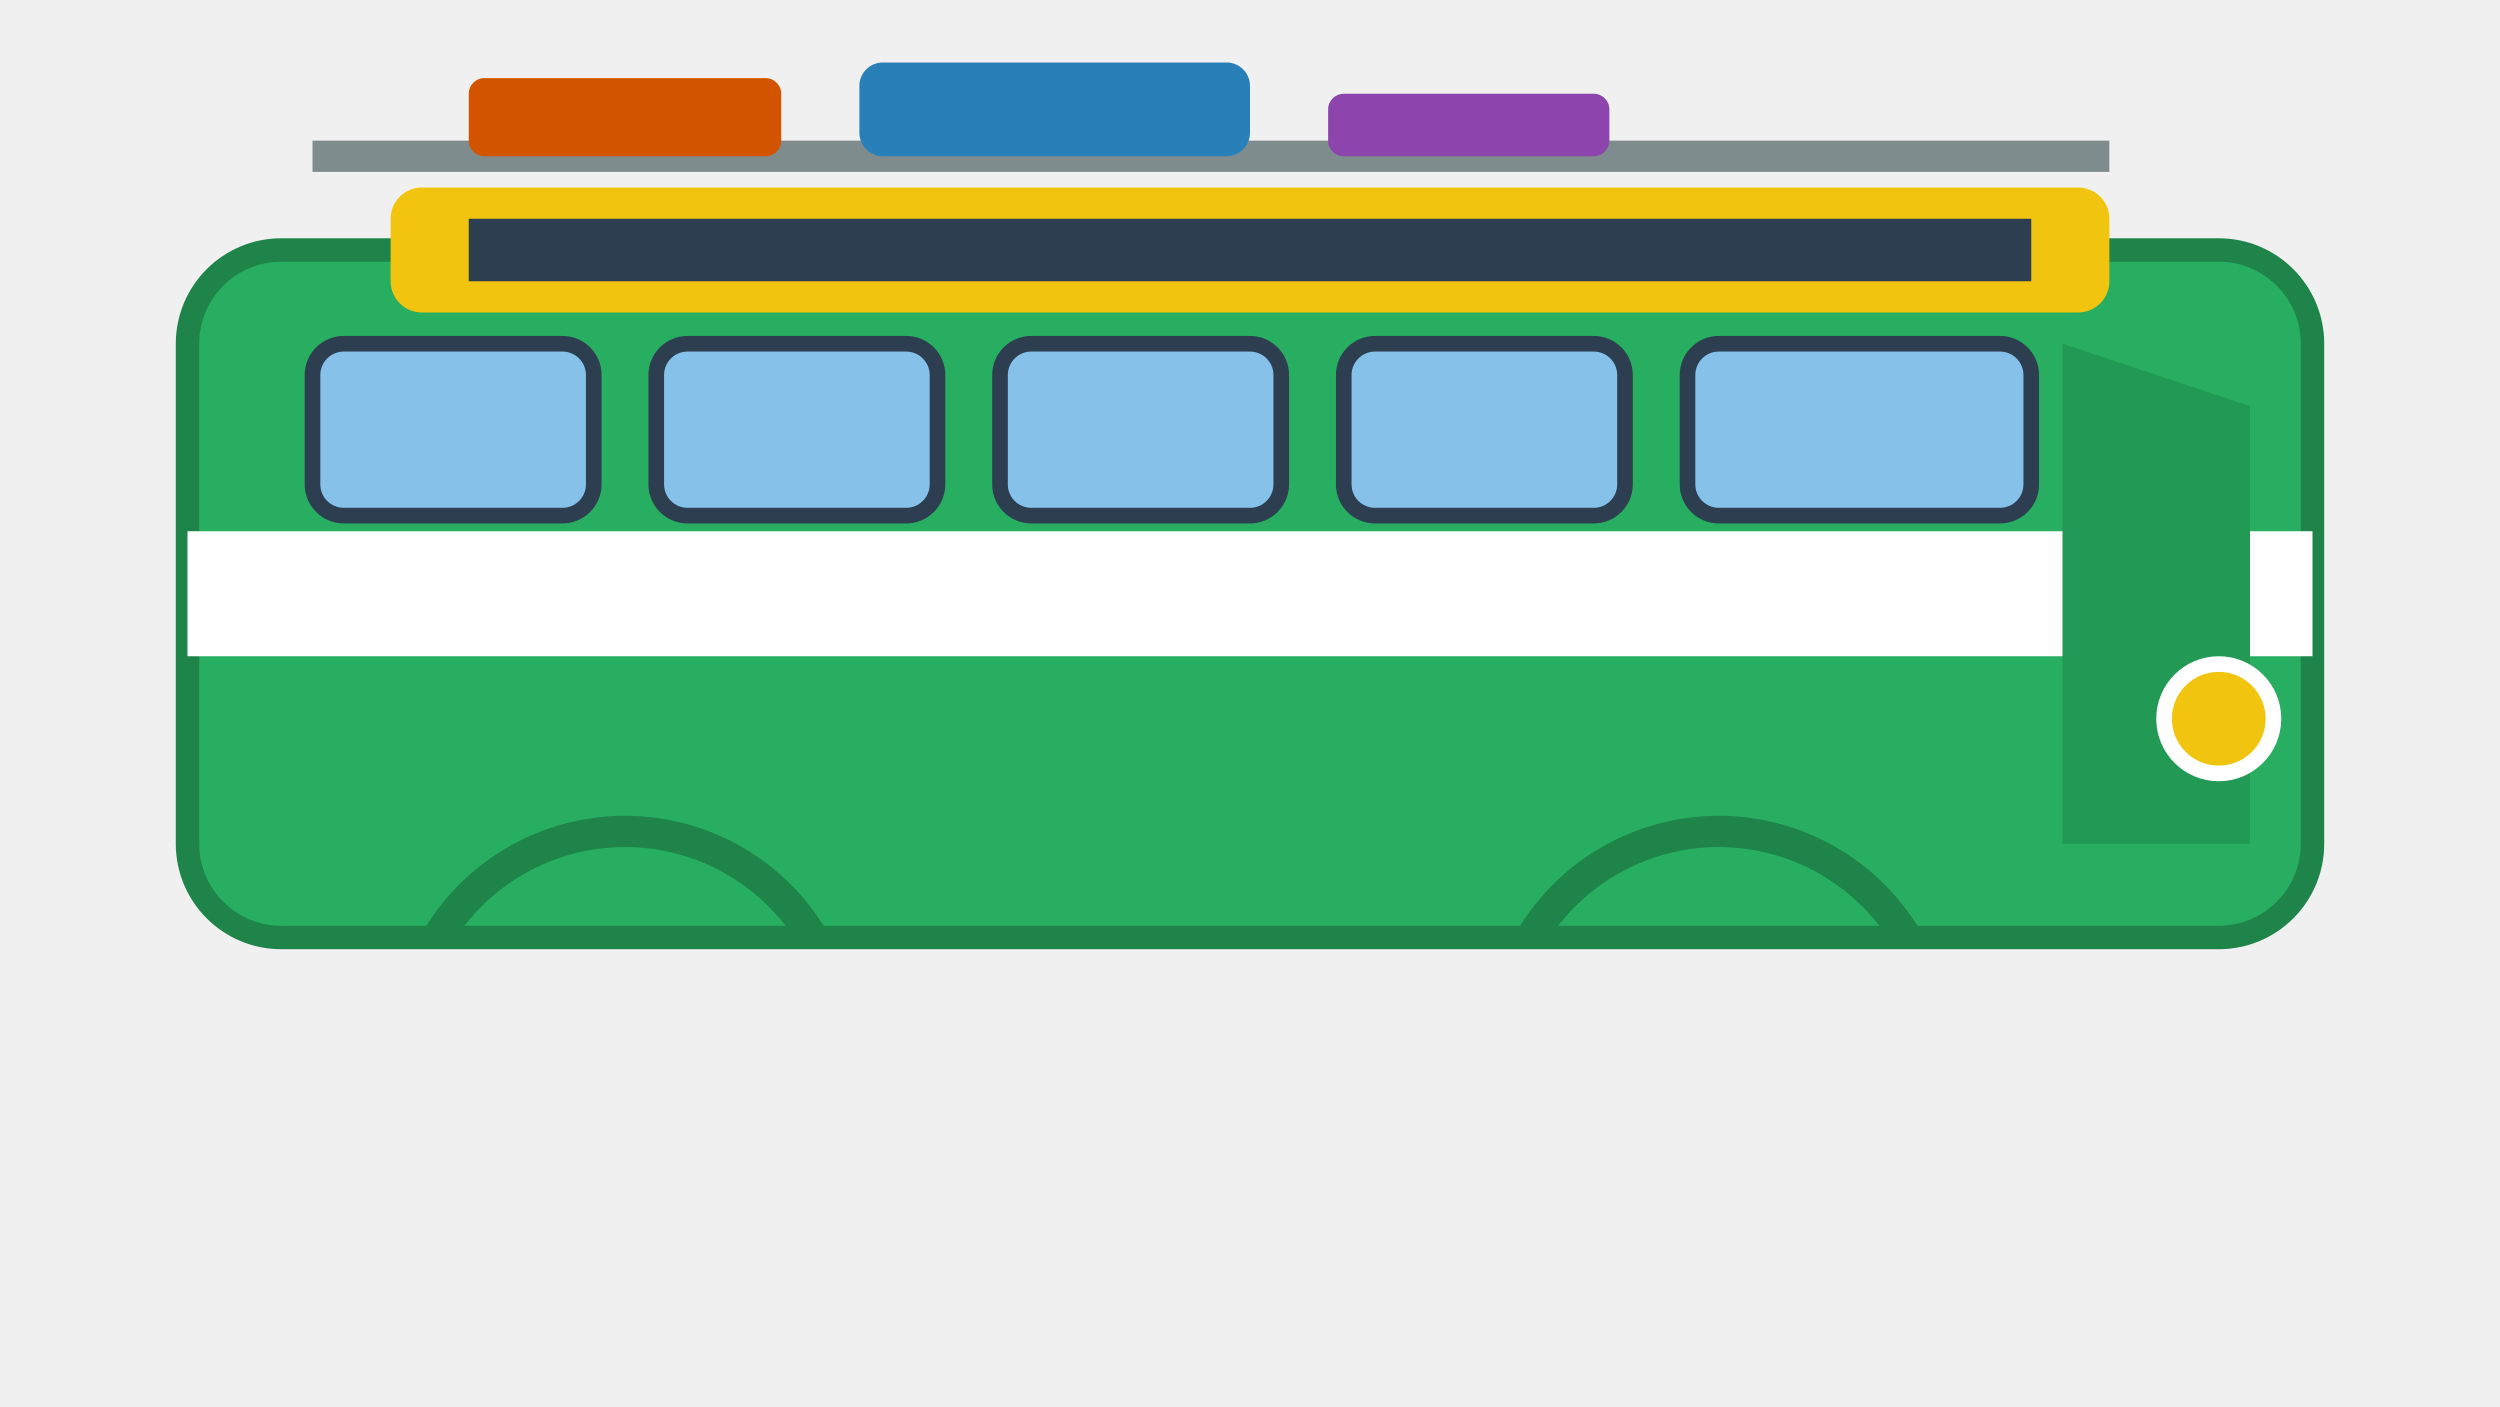
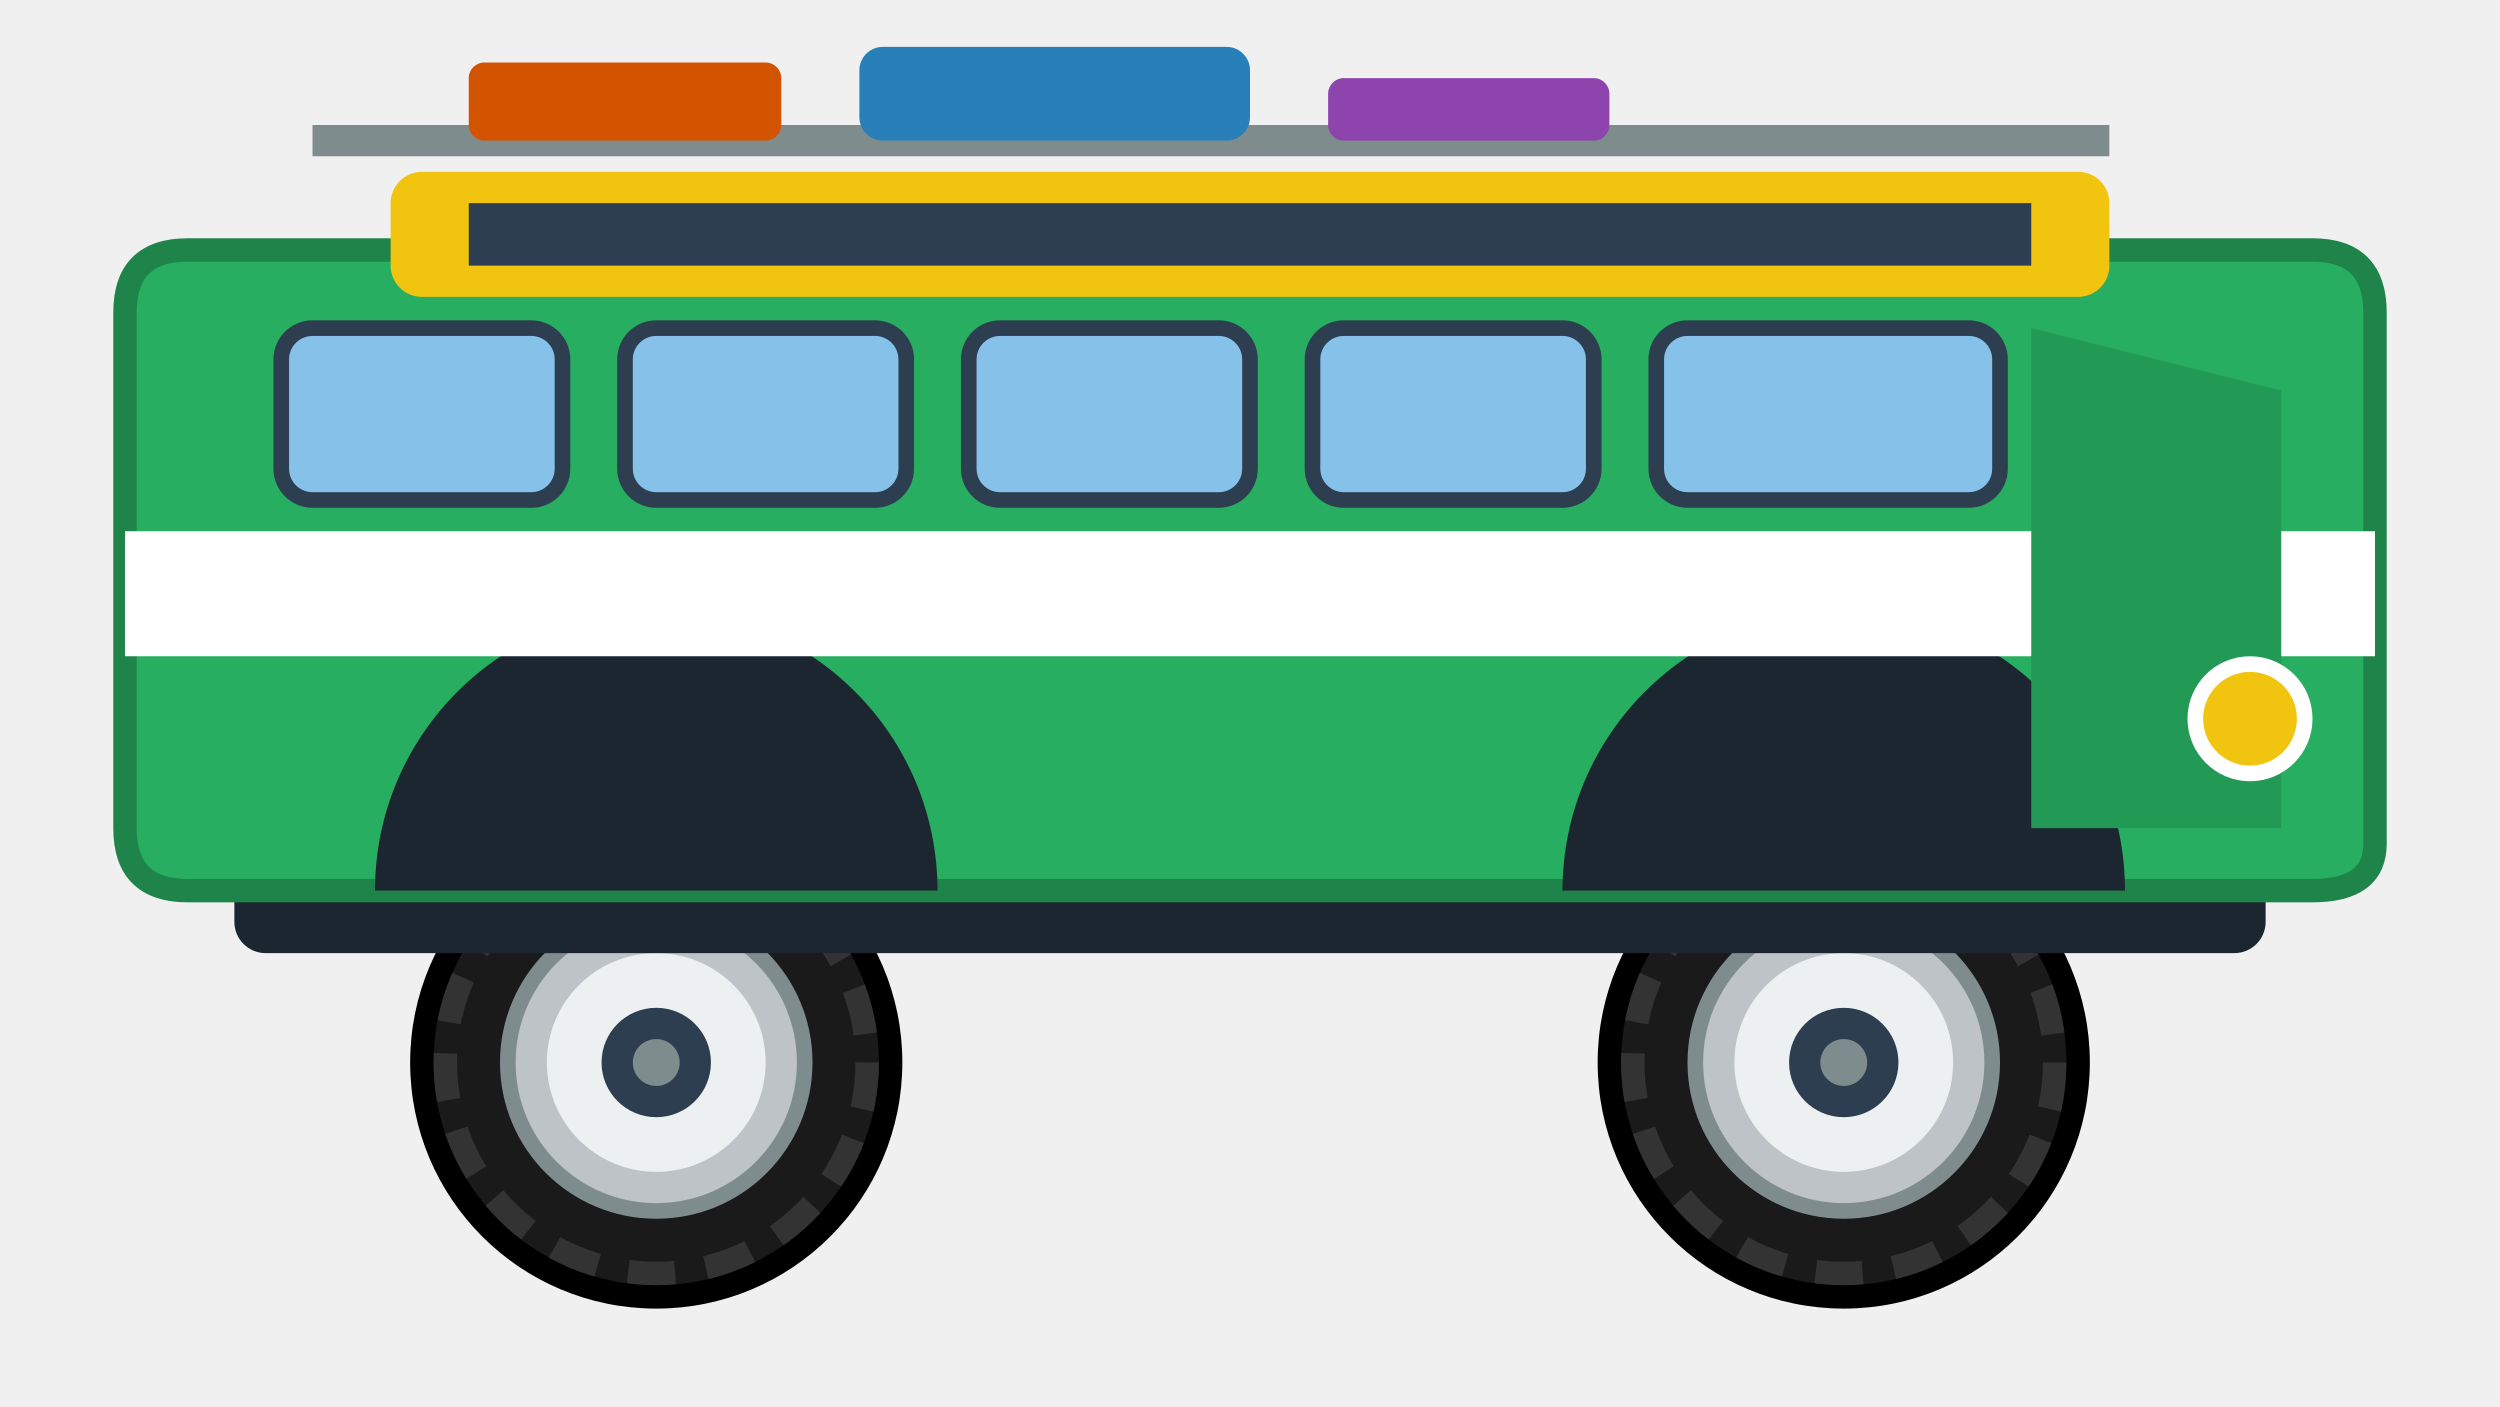
<svg xmlns="http://www.w3.org/2000/svg" width="160" height="90" viewBox="0 0 160 90">
-   <rect x="12" y="16" width="136" height="44" rx="6" fill="#27ae60" stroke="#1e8449" stroke-width="1.5" />
-   <rect x="25" y="12" width="110" height="8" rx="2" fill="#f1c40f" />
-   <rect x="30" y="14" width="100" height="4" fill="#2c3e50" />
-   <rect x="12" y="34" width="136" height="8" fill="#ffffff" />
-   <rect x="20" y="22" width="18" height="11" rx="2" fill="#85c1e9" stroke="#2c3e50" stroke-width="1" />
-   <rect x="42" y="22" width="18" height="11" rx="2" fill="#85c1e9" stroke="#2c3e50" stroke-width="1" />
-   <rect x="64" y="22" width="18" height="11" rx="2" fill="#85c1e9" stroke="#2c3e50" stroke-width="1" />
-   <rect x="86" y="22" width="18" height="11" rx="2" fill="#85c1e9" stroke="#2c3e50" stroke-width="1" />
-   <rect x="108" y="22" width="22" height="11" rx="2" fill="#85c1e9" stroke="#2c3e50" stroke-width="1" />
-   <path d="M 132 22 L 144 26 L 144 54 L 132 54 Z" fill="#229954" />
-   <circle cx="142" cy="46" r="3.5" fill="#f1c40f" stroke="#ffffff" stroke-width="1" />
-   <line x1="20" y1="10" x2="135" y2="10" stroke="#7f8c8d" stroke-width="2" />
-   <rect x="30" y="5" width="20" height="5" rx="1" fill="#d35400" />
-   <rect x="55" y="4" width="25" height="6" rx="1.5" fill="#2980b9" />
-   <rect x="85" y="6" width="18" height="4" rx="1" fill="#8e44ad" />
-   <path d="M 28 60 A 14 14 0 0 1 52 60" fill="none" stroke="#1e8449" stroke-width="2" />
-   <path d="M 98 60 A 14 14 0 0 1 122 60" fill="none" stroke="#1e8449" stroke-width="2" />
+   <g id="rear-wheel">
+     <circle cx="42" cy="68" r="15" fill="#1a1a1a" stroke="#000000" stroke-width="1.5" />
+     <circle cx="42" cy="68" r="13.5" fill="none" stroke="#333333" stroke-width="1.5" stroke-dasharray="3,2" />
+     <circle cx="42" cy="68" r="9.5" fill="#bdc3c7" stroke="#7f8c8d" stroke-width="1" />
+     <circle cx="42" cy="68" r="7" fill="#ecf0f1" />
+     <circle cx="42" cy="68" r="3.5" fill="#2c3e50" />
+     <circle cx="42" cy="68" r="1.5" fill="#7f8c8d" />
+   </g>
+   <g id="front-wheel">
+     <circle cx="118" cy="68" r="15" fill="#1a1a1a" stroke="#000000" stroke-width="1.5" />
+     <circle cx="118" cy="68" r="13.5" fill="none" stroke="#333333" stroke-width="1.5" stroke-dasharray="3,2" />
+     <circle cx="118" cy="68" r="9.5" fill="#bdc3c7" stroke="#7f8c8d" stroke-width="1" />
+     <circle cx="118" cy="68" r="7" fill="#ecf0f1" />
+     <circle cx="118" cy="68" r="3.5" fill="#2c3e50" />
+     <circle cx="118" cy="68" r="1.5" fill="#7f8c8d" />
+   </g>
+   <rect x="15" y="55" width="130" height="6" rx="2" fill="#1b2631" />
+   <path d="M 12 16 L 148 16 Q 152 16 152 20 L 152 54 Q 152 57 148 57 L 12 57 Q 8 57 8 53 L 8 20 Q 8 16 12 16 Z" fill="#27ae60" stroke="#1e8449" stroke-width="1.5" />
+   <path d="M 24 57 A 18 18 0 0 1 60 57 Z" fill="#1b2631" />
+   <path d="M 100 57 A 18 18 0 0 1 136 57 Z" fill="#1b2631" />
+   <rect x="25" y="11" width="110" height="8" rx="2" fill="#f1c40f" />
+   <rect x="30" y="13" width="100" height="4" fill="#2c3e50" />
+   <rect x="8" y="34" width="144" height="8" fill="#ffffff" />
+   <rect x="18" y="21" width="18" height="11" rx="2" fill="#85c1e9" stroke="#2c3e50" stroke-width="1" />
+   <rect x="40" y="21" width="18" height="11" rx="2" fill="#85c1e9" stroke="#2c3e50" stroke-width="1" />
+   <rect x="62" y="21" width="18" height="11" rx="2" fill="#85c1e9" stroke="#2c3e50" stroke-width="1" />
+   <rect x="84" y="21" width="18" height="11" rx="2" fill="#85c1e9" stroke="#2c3e50" stroke-width="1" />
+   <rect x="106" y="21" width="22" height="11" rx="2" fill="#85c1e9" stroke="#2c3e50" stroke-width="1" />
+   <path d="M 130 21 L 146 25 L 146 53 L 130 53 Z" fill="#229954" />
+   <circle cx="144" cy="46" r="3.5" fill="#f1c40f" stroke="#ffffff" stroke-width="1" />
+   <line x1="20" y1="9" x2="135" y2="9" stroke="#7f8c8d" stroke-width="2" />
+   <rect x="30" y="4" width="20" height="5" rx="1" fill="#d35400" />
+   <rect x="55" y="3" width="25" height="6" rx="1.5" fill="#2980b9" />
+   <rect x="85" y="5" width="18" height="4" rx="1" fill="#8e44ad" />
</svg>
